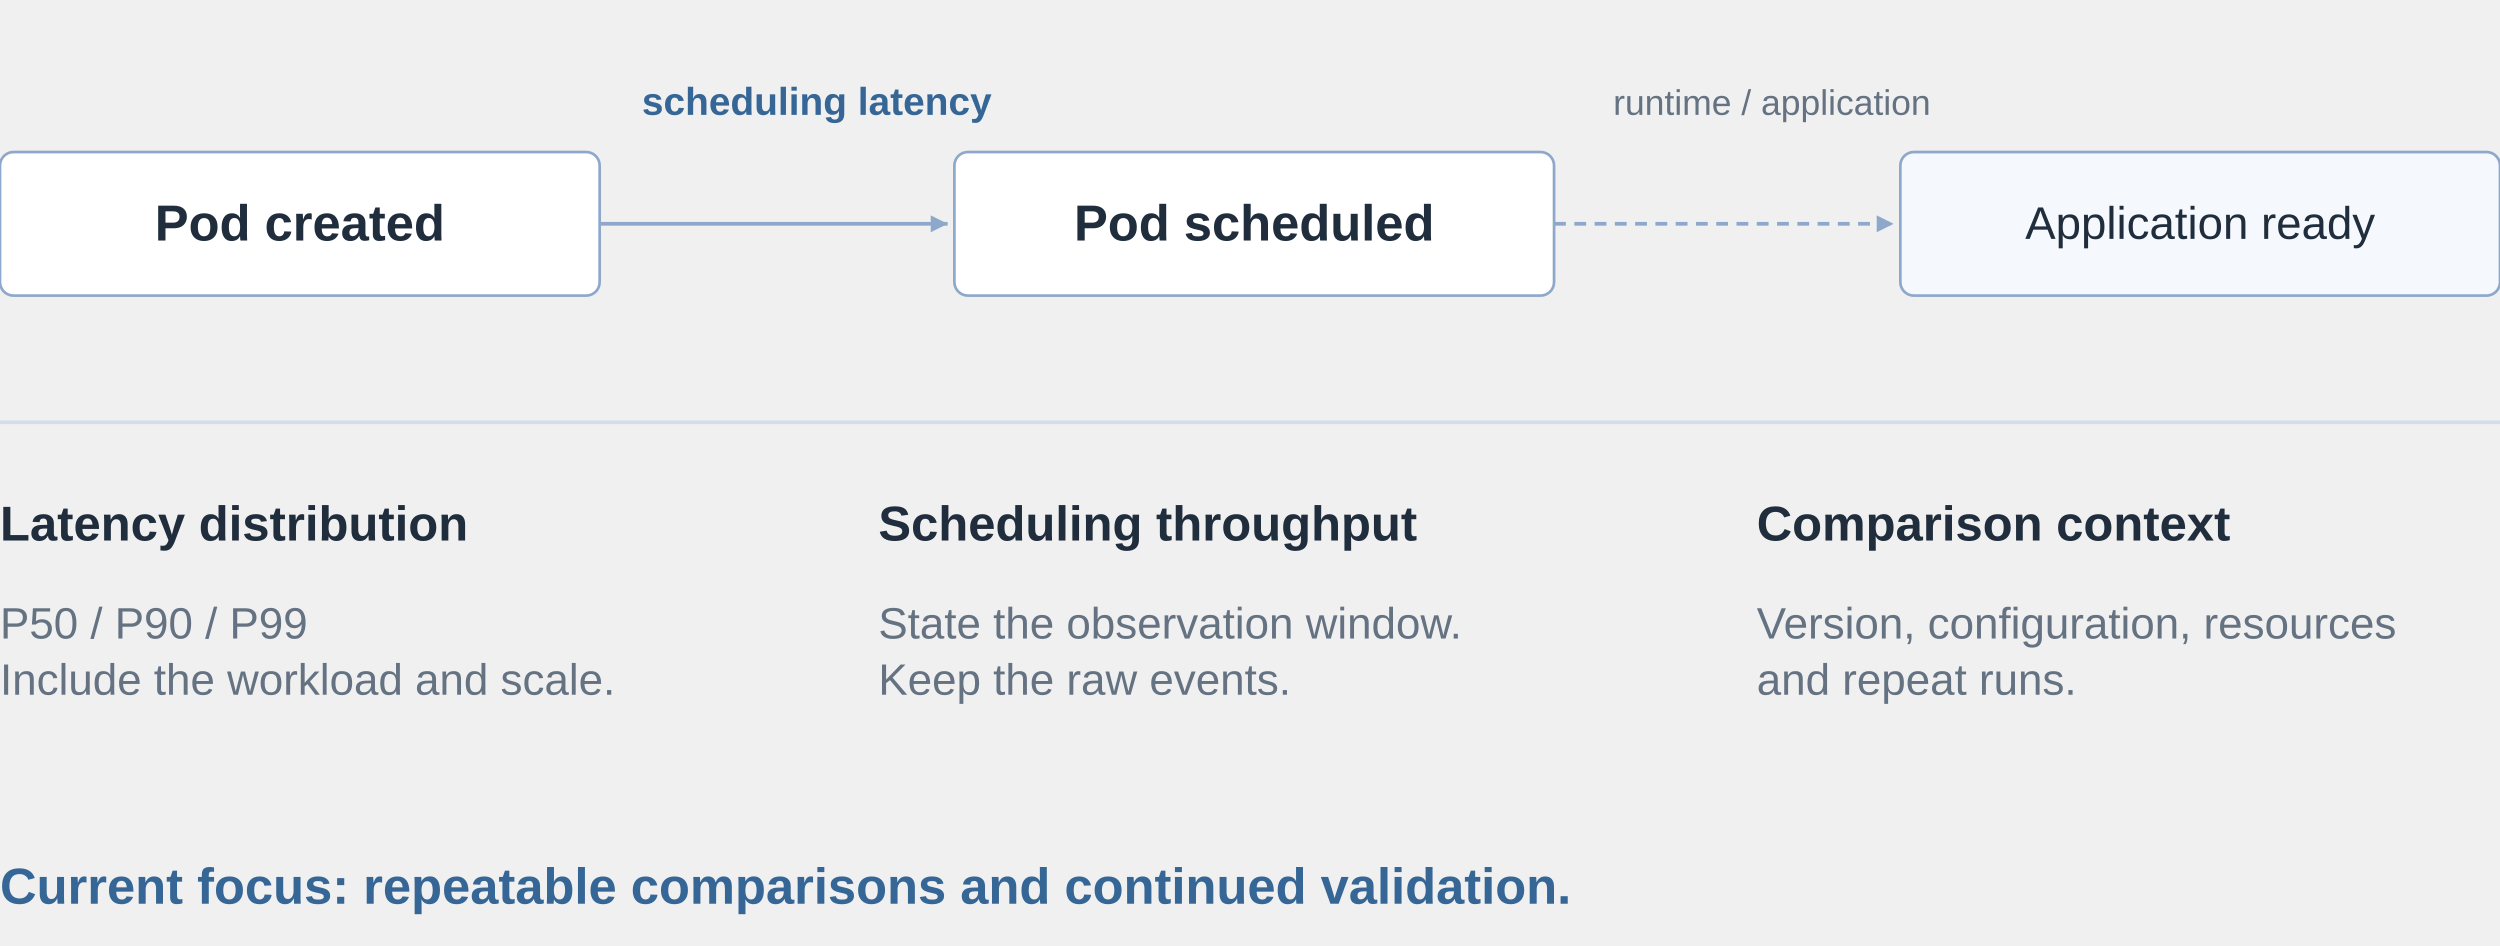
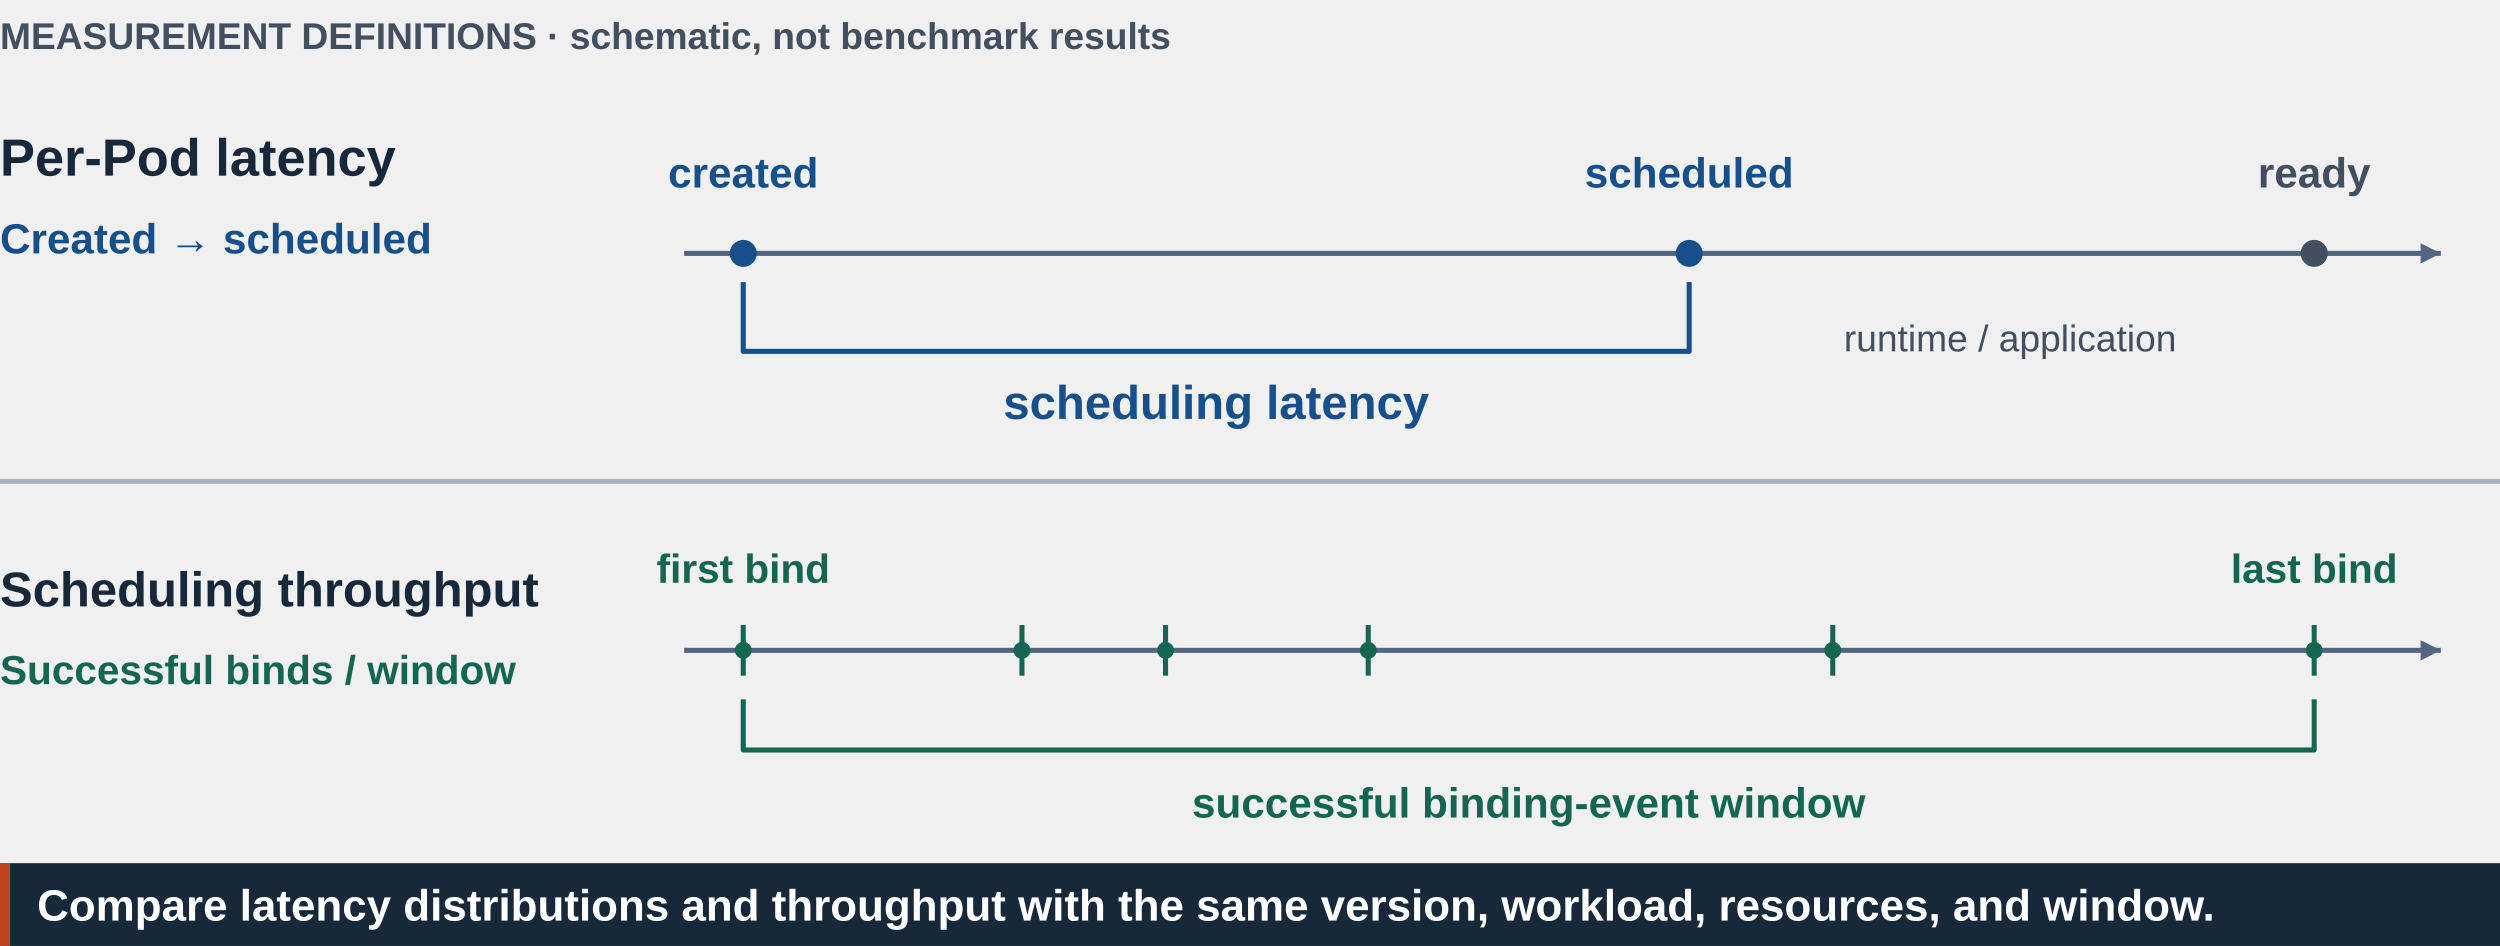
<svg xmlns="http://www.w3.org/2000/svg" width="1480" height="560" viewBox="0 0 1480 560">
  <defs>
-     <marker id="arrow" viewBox="0 0 10 10" refX="10" refY="5" markerWidth="10" markerHeight="10" markerUnits="userSpaceOnUse" orient="auto">
-       <path d="M0 0 L10 5 L0 10 Z" fill="#8ea8cb" />
+     <marker id="arrow-dce5ee" viewBox="0 0 12 12" refX="12" refY="6" markerWidth="12" markerHeight="12" markerUnits="userSpaceOnUse" orient="auto">
+       <path d="M0 0 L12 6 L0 12 Z" fill="#dce5ee" />
+     </marker>
+     <marker id="arrow-164f89" viewBox="0 0 12 12" refX="12" refY="6" markerWidth="12" markerHeight="12" markerUnits="userSpaceOnUse" orient="auto">
+       <path d="M0 0 L12 6 L0 12 Z" fill="#164f89" />
+     </marker>
+     <marker id="arrow-deeee8" viewBox="0 0 12 12" refX="12" refY="6" markerWidth="12" markerHeight="12" markerUnits="userSpaceOnUse" orient="auto">
+       <path d="M0 0 L12 6 L0 12 Z" fill="#deeee8" />
+     </marker>
+     <marker id="arrow-8b621c" viewBox="0 0 12 12" refX="12" refY="6" markerWidth="12" markerHeight="12" markerUnits="userSpaceOnUse" orient="auto">
+       <path d="M0 0 L12 6 L0 12 Z" fill="#8b621c" />
+     </marker>
+     <marker id="arrow-52677f" viewBox="0 0 12 12" refX="12" refY="6" markerWidth="12" markerHeight="12" markerUnits="userSpaceOnUse" orient="auto">
+       <path d="M0 0 L12 6 L0 12 Z" fill="#52677f" />
+     </marker>
+     <marker id="arrow-fff5e2" viewBox="0 0 12 12" refX="12" refY="6" markerWidth="12" markerHeight="12" markerUnits="userSpaceOnUse" orient="auto">
+       <path d="M0 0 L12 6 L0 12 Z" fill="#fff5e2" />
+     </marker>
+     <marker id="arrow-dce9f8" viewBox="0 0 12 12" refX="12" refY="6" markerWidth="12" markerHeight="12" markerUnits="userSpaceOnUse" orient="auto">
+       <path d="M0 0 L12 6 L0 12 Z" fill="#dce9f8" />
+     </marker>
+     <marker id="arrow-146653" viewBox="0 0 12 12" refX="12" refY="6" markerWidth="12" markerHeight="12" markerUnits="userSpaceOnUse" orient="auto">
+       <path d="M0 0 L12 6 L0 12 Z" fill="#146653" />
+     </marker>
+     <marker id="arrow-62448d" viewBox="0 0 12 12" refX="12" refY="6" markerWidth="12" markerHeight="12" markerUnits="userSpaceOnUse" orient="auto">
+       <path d="M0 0 L12 6 L0 12 Z" fill="#62448d" />
+     </marker>
+     <marker id="arrow-414f60" viewBox="0 0 12 12" refX="12" refY="6" markerWidth="12" markerHeight="12" markerUnits="userSpaceOnUse" orient="auto">
+       <path d="M0 0 L12 6 L0 12 Z" fill="#414f60" />
+     </marker>
+     <marker id="arrow-c14421" viewBox="0 0 12 12" refX="12" refY="6" markerWidth="12" markerHeight="12" markerUnits="userSpaceOnUse" orient="auto">
+       <path d="M0 0 L12 6 L0 12 Z" fill="#c14421" />
+     </marker>
+     <marker id="arrow-ffffff" viewBox="0 0 12 12" refX="12" refY="6" markerWidth="12" markerHeight="12" markerUnits="userSpaceOnUse" orient="auto">
+       <path d="M0 0 L12 6 L0 12 Z" fill="#ffffff" />
+     </marker>
+     <marker id="arrow-eae3f3" viewBox="0 0 12 12" refX="12" refY="6" markerWidth="12" markerHeight="12" markerUnits="userSpaceOnUse" orient="auto">
+       <path d="M0 0 L12 6 L0 12 Z" fill="#eae3f3" />
+     </marker>
+     <marker id="arrow-a6b5c6" viewBox="0 0 12 12" refX="12" refY="6" markerWidth="12" markerHeight="12" markerUnits="userSpaceOnUse" orient="auto">
+       <path d="M0 0 L12 6 L0 12 Z" fill="#a6b5c6" />
+     </marker>
+     <marker id="arrow-17283b" viewBox="0 0 12 12" refX="12" refY="6" markerWidth="12" markerHeight="12" markerUnits="userSpaceOnUse" orient="auto">
+       <path d="M0 0 L12 6 L0 12 Z" fill="#17283b" />
+     </marker>
+     <marker id="arrow-f2f5f9" viewBox="0 0 12 12" refX="12" refY="6" markerWidth="12" markerHeight="12" markerUnits="userSpaceOnUse" orient="auto">
+       <path d="M0 0 L12 6 L0 12 Z" fill="#f2f5f9" />
    </marker>
  </defs>
-   <path d="M355,132.5 L561,132.5" fill="none" stroke="#8ea8cb" stroke-width="2.2" stroke-linejoin="round" marker-end="url(#arrow)" />
-   <path d="M920,132.5 L1121,132.5" fill="none" stroke="#8ea8cb" stroke-width="2.2" stroke-linejoin="round" marker-end="url(#arrow)" stroke-dasharray="7 5" />
-   <path d="M0,250 L1480,250" fill="none" stroke="#d4deea" stroke-width="2.2" stroke-linejoin="round" />
-   <rect x="0" y="90" width="355" height="85" rx="8" fill="#ffffff" stroke="#8ea8cb" stroke-width="1.6" />
-   <text x="177.5" y="142.4" font-family="Liberation Sans, Arial, sans-serif" font-size="30" font-weight="700" fill="#202d3c" text-anchor="middle">
-     <tspan x="177.5" dy="0">Pod created</tspan>
+   <path d="M405,150 L1445,150" fill="none" stroke="#52677f" stroke-width="3" stroke-linejoin="round" marker-end="url(#arrow-52677f)" />
+   <path d="M440,167 L440,208 L1000,208 L1000,167" fill="none" stroke="#164f89" stroke-width="3" stroke-linejoin="round" />
+   <path d="M0,285 L1480,285" fill="none" stroke="#a6b5c6" stroke-width="3" stroke-linejoin="round" />
+   <path d="M405,385 L1445,385" fill="none" stroke="#52677f" stroke-width="3" stroke-linejoin="round" marker-end="url(#arrow-52677f)" />
+   <path d="M440,370 L440,400" fill="none" stroke="#146653" stroke-width="3" stroke-linejoin="round" />
+   <path d="M605,370 L605,400" fill="none" stroke="#146653" stroke-width="3" stroke-linejoin="round" />
+   <path d="M690,370 L690,400" fill="none" stroke="#146653" stroke-width="3" stroke-linejoin="round" />
+   <path d="M810,370 L810,400" fill="none" stroke="#146653" stroke-width="3" stroke-linejoin="round" />
+   <path d="M1085,370 L1085,400" fill="none" stroke="#146653" stroke-width="3" stroke-linejoin="round" />
+   <path d="M1370,370 L1370,400" fill="none" stroke="#146653" stroke-width="3" stroke-linejoin="round" />
+   <path d="M440,414 L440,444 L1370,444 L1370,414" fill="none" stroke="#146653" stroke-width="3" stroke-linejoin="round" />
+   <text x="0" y="29" font-family="Liberation Sans, Arial, sans-serif" font-size="22" font-weight="700" fill="#414f60" text-anchor="start">
+     <tspan x="0" dy="0">MEASUREMENT DEFINITIONS · schematic, not benchmark results</tspan>
  </text>
-   <rect x="565" y="90" width="355" height="85" rx="8" fill="#ffffff" stroke="#8ea8cb" stroke-width="1.6" />
-   <text x="742.5" y="142.4" font-family="Liberation Sans, Arial, sans-serif" font-size="30" font-weight="700" fill="#202d3c" text-anchor="middle">
-     <tspan x="742.5" dy="0">Pod scheduled</tspan>
+   <text x="0" y="104" font-family="Liberation Sans, Arial, sans-serif" font-size="31" font-weight="700" fill="#17283b" text-anchor="start">
+     <tspan x="0" dy="0">Per-Pod latency</tspan>
  </text>
-   <rect x="1125" y="90" width="355" height="85" rx="8" fill="#f5f8fc" stroke="#8ea8cb" stroke-width="1.6" />
-   <text x="1302.5" y="141.41" font-family="Liberation Sans, Arial, sans-serif" font-size="27" font-weight="400" fill="#202d3c" text-anchor="middle">
-     <tspan x="1302.5" dy="0">Application ready</tspan>
+   <text x="0" y="150" font-family="Liberation Sans, Arial, sans-serif" font-size="25" font-weight="700" fill="#164f89" text-anchor="start">
+     <tspan x="0" dy="0">Created → scheduled</tspan>
  </text>
-   <text x="380" y="68" font-family="Liberation Sans, Arial, sans-serif" font-size="23" font-weight="700" fill="#356696" text-anchor="start">
-     <tspan x="380" dy="0">scheduling latency</tspan>
+   <circle cx="440" cy="150" r="8" fill="#164f89" />
+   <text x="440" y="111" font-family="Liberation Sans, Arial, sans-serif" font-size="25" font-weight="700" fill="#164f89" text-anchor="middle">
+     <tspan x="440" dy="0">created</tspan>
  </text>
-   <text x="955" y="68" font-family="Liberation Sans, Arial, sans-serif" font-size="21" font-weight="400" fill="#647282" text-anchor="start">
-     <tspan x="955" dy="0">runtime / application</tspan>
+   <circle cx="1000" cy="150" r="8" fill="#164f89" />
+   <text x="1000" y="111" font-family="Liberation Sans, Arial, sans-serif" font-size="25" font-weight="700" fill="#164f89" text-anchor="middle">
+     <tspan x="1000" dy="0">scheduled</tspan>
  </text>
-   <text x="0" y="320" font-family="Liberation Sans, Arial, sans-serif" font-size="29" font-weight="700" fill="#202d3c" text-anchor="start">
-     <tspan x="0" dy="0">Latency distribution</tspan>
+   <circle cx="1370" cy="150" r="8" fill="#414f60" />
+   <text x="1370" y="111" font-family="Liberation Sans, Arial, sans-serif" font-size="25" font-weight="700" fill="#414f60" text-anchor="middle">
+     <tspan x="1370" dy="0">ready</tspan>
  </text>
-   <text x="0" y="378" font-family="Liberation Sans, Arial, sans-serif" font-size="26" font-weight="400" fill="#647282" text-anchor="start">
-     <tspan x="0" dy="0">P50 / P90 / P99</tspan>
-     <tspan x="0" dy="33.28">Include the workload and scale.</tspan>
+   <text x="720" y="248" font-family="Liberation Sans, Arial, sans-serif" font-size="28" font-weight="700" fill="#164f89" text-anchor="middle">
+     <tspan x="720" dy="0">scheduling latency</tspan>
  </text>
-   <text x="520" y="320" font-family="Liberation Sans, Arial, sans-serif" font-size="29" font-weight="700" fill="#202d3c" text-anchor="start">
-     <tspan x="520" dy="0">Scheduling throughput</tspan>
+   <text x="1190" y="208" font-family="Liberation Sans, Arial, sans-serif" font-size="22" font-weight="400" fill="#414f60" text-anchor="middle">
+     <tspan x="1190" dy="0">runtime / application</tspan>
  </text>
-   <text x="520" y="378" font-family="Liberation Sans, Arial, sans-serif" font-size="26" font-weight="400" fill="#647282" text-anchor="start">
-     <tspan x="520" dy="0">State the observation window.</tspan>
-     <tspan x="520" dy="33.28">Keep the raw events.</tspan>
+   <text x="0" y="359" font-family="Liberation Sans, Arial, sans-serif" font-size="29" font-weight="700" fill="#17283b" text-anchor="start">
+     <tspan x="0" dy="0">Scheduling throughput</tspan>
  </text>
-   <text x="1040" y="320" font-family="Liberation Sans, Arial, sans-serif" font-size="29" font-weight="700" fill="#202d3c" text-anchor="start">
-     <tspan x="1040" dy="0">Comparison context</tspan>
+   <text x="0" y="405" font-family="Liberation Sans, Arial, sans-serif" font-size="24" font-weight="700" fill="#146653" text-anchor="start">
+     <tspan x="0" dy="0">Successful binds / window</tspan>
  </text>
-   <text x="1040" y="378" font-family="Liberation Sans, Arial, sans-serif" font-size="26" font-weight="400" fill="#647282" text-anchor="start">
-     <tspan x="1040" dy="0">Version, configuration, resources</tspan>
-     <tspan x="1040" dy="33.28">and repeat runs.</tspan>
+   <circle cx="440" cy="385" r="5" fill="#146653" />
+   <circle cx="605" cy="385" r="5" fill="#146653" />
+   <circle cx="690" cy="385" r="5" fill="#146653" />
+   <circle cx="810" cy="385" r="5" fill="#146653" />
+   <circle cx="1085" cy="385" r="5" fill="#146653" />
+   <circle cx="1370" cy="385" r="5" fill="#146653" />
+   <text x="440" y="345" font-family="Liberation Sans, Arial, sans-serif" font-size="24" font-weight="700" fill="#146653" text-anchor="middle">
+     <tspan x="440" dy="0">first bind</tspan>
  </text>
-   <text x="0" y="535" font-family="Liberation Sans, Arial, sans-serif" font-size="30" font-weight="700" fill="#356696" text-anchor="start">
-     <tspan x="0" dy="0">Current focus: repeatable comparisons and continued validation.</tspan>
+   <text x="1370" y="345" font-family="Liberation Sans, Arial, sans-serif" font-size="24" font-weight="700" fill="#146653" text-anchor="middle">
+     <tspan x="1370" dy="0">last bind</tspan>
+   </text>
+   <text x="905" y="484" font-family="Liberation Sans, Arial, sans-serif" font-size="25" font-weight="700" fill="#146653" text-anchor="middle">
+     <tspan x="905" dy="0">successful binding-event window</tspan>
+   </text>
+   <rect x="0" y="511" width="1480" height="49" rx="0" fill="#17283b" stroke="none" stroke-width="2.2" />
+   <rect x="0" y="511" width="6" height="49" rx="0" fill="#c14421" stroke="none" stroke-width="2.2" />
+   <text x="22" y="545" font-family="Liberation Sans, Arial, sans-serif" font-size="26" font-weight="700" fill="#ffffff" text-anchor="start">
+     <tspan x="22" dy="0">Compare latency distributions and throughput with the same version, workload, resources, and window.</tspan>
  </text>
</svg>
